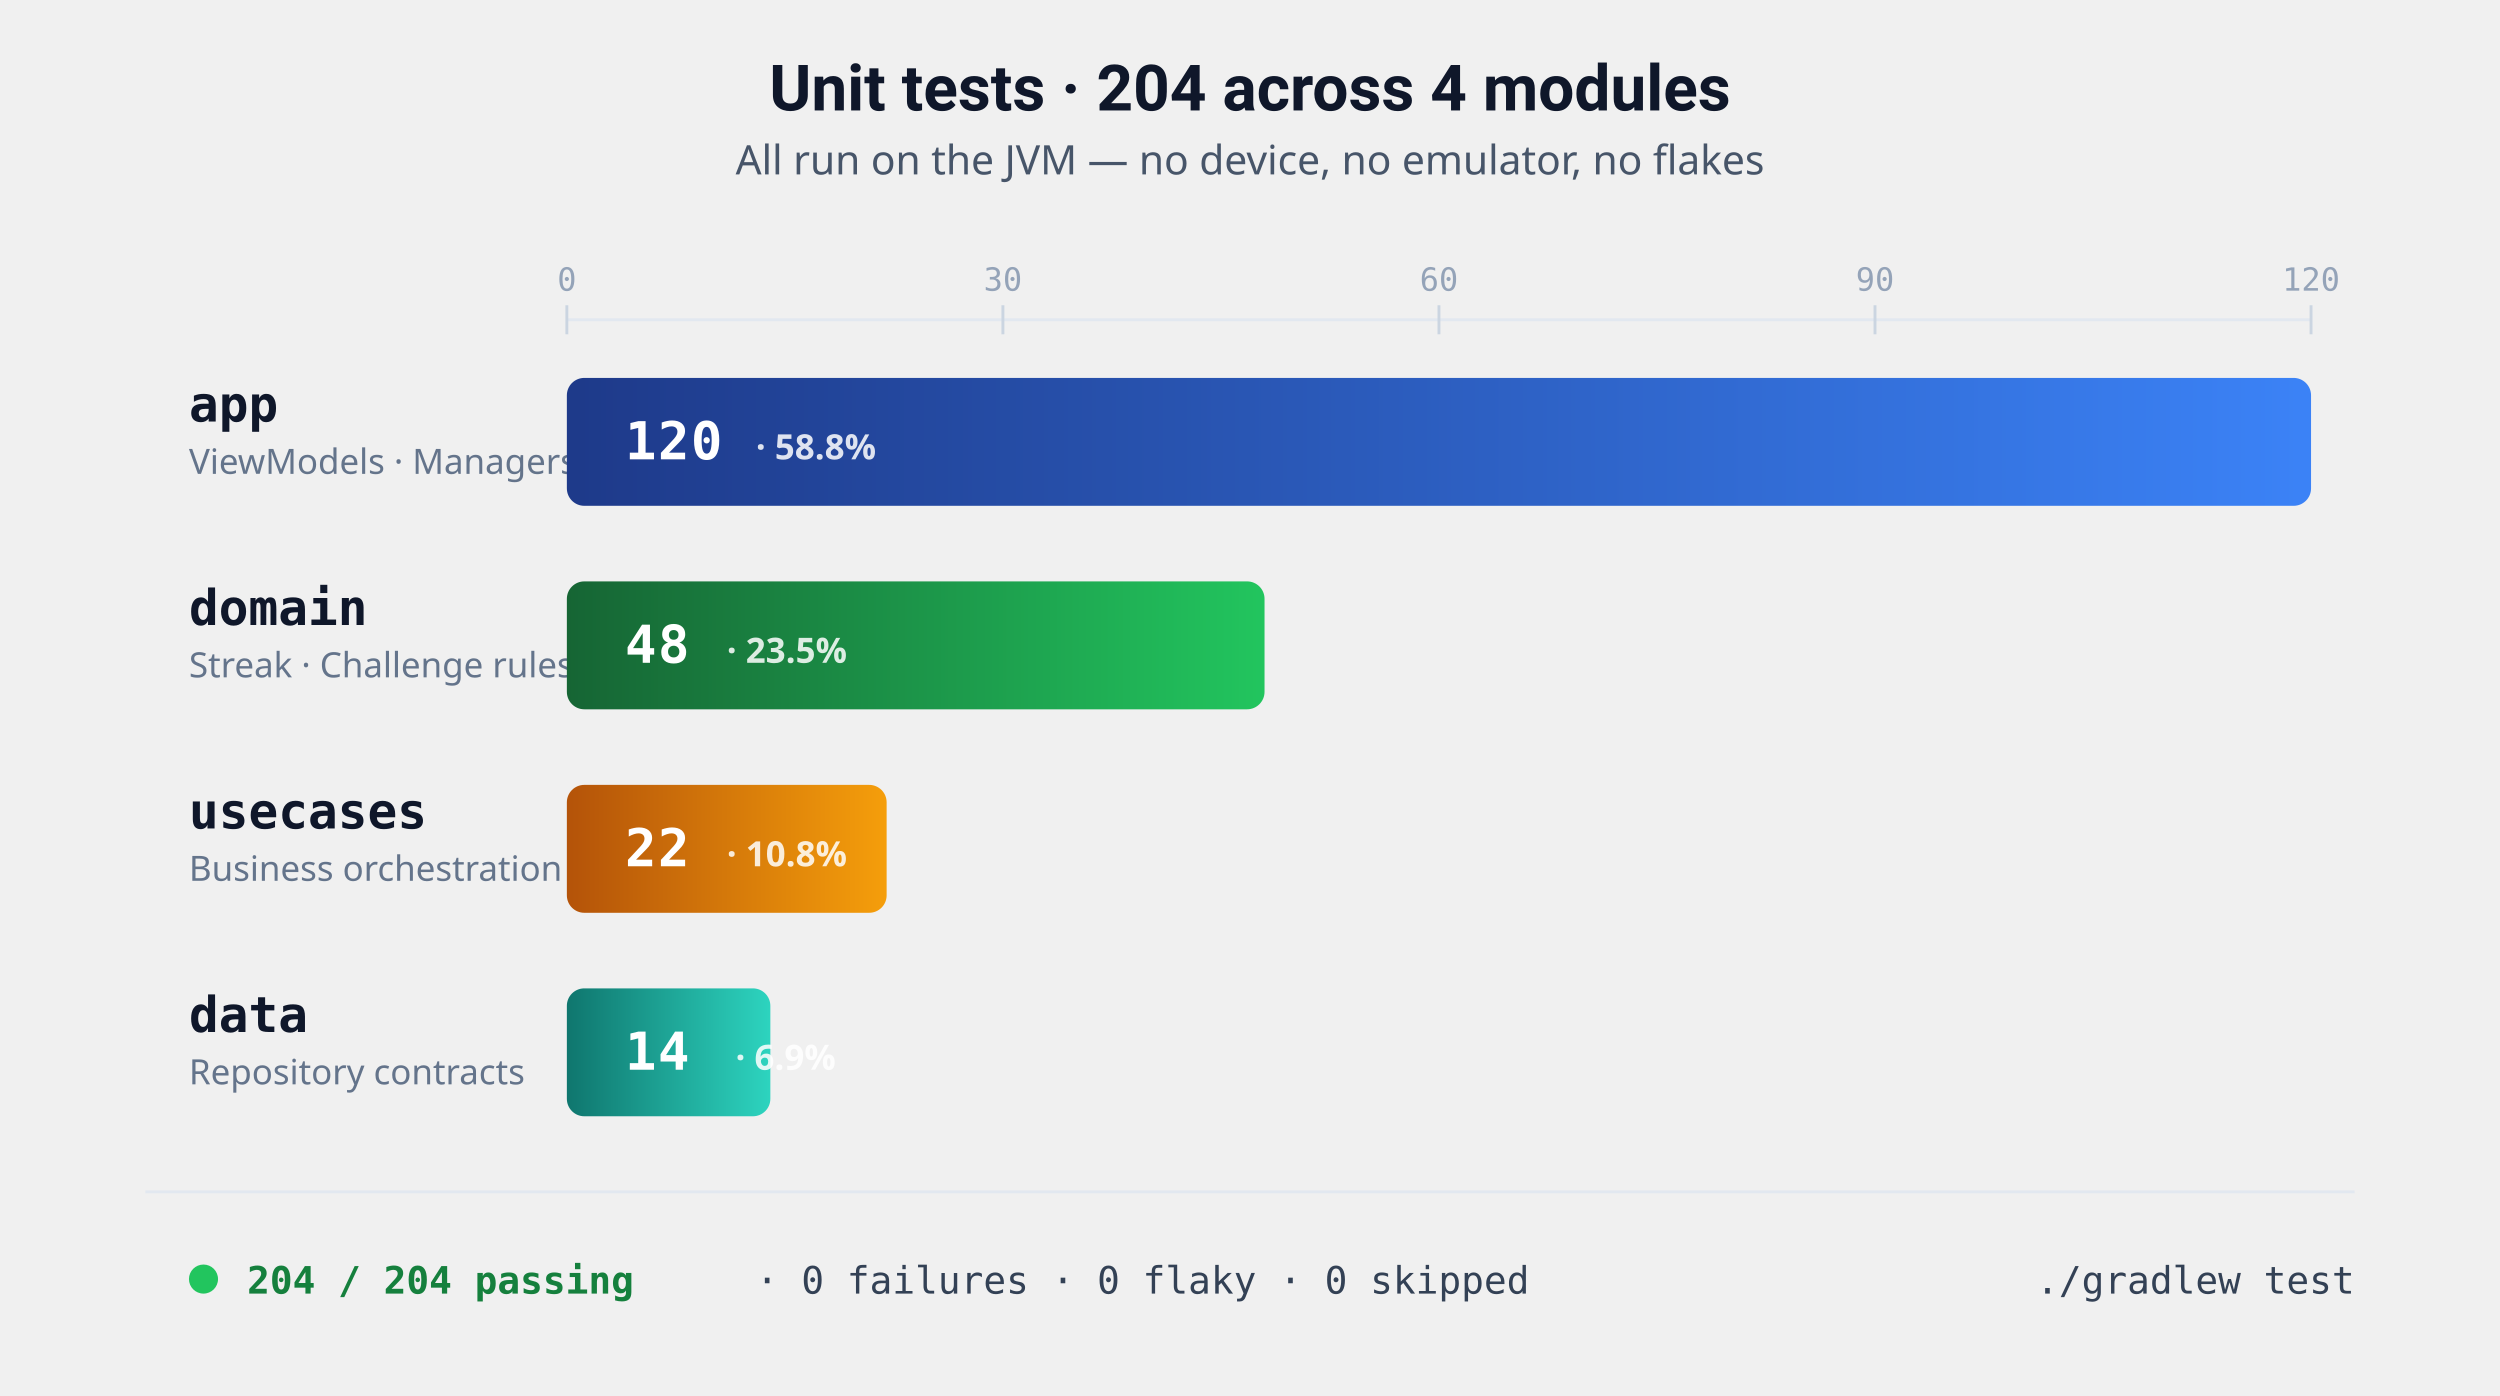
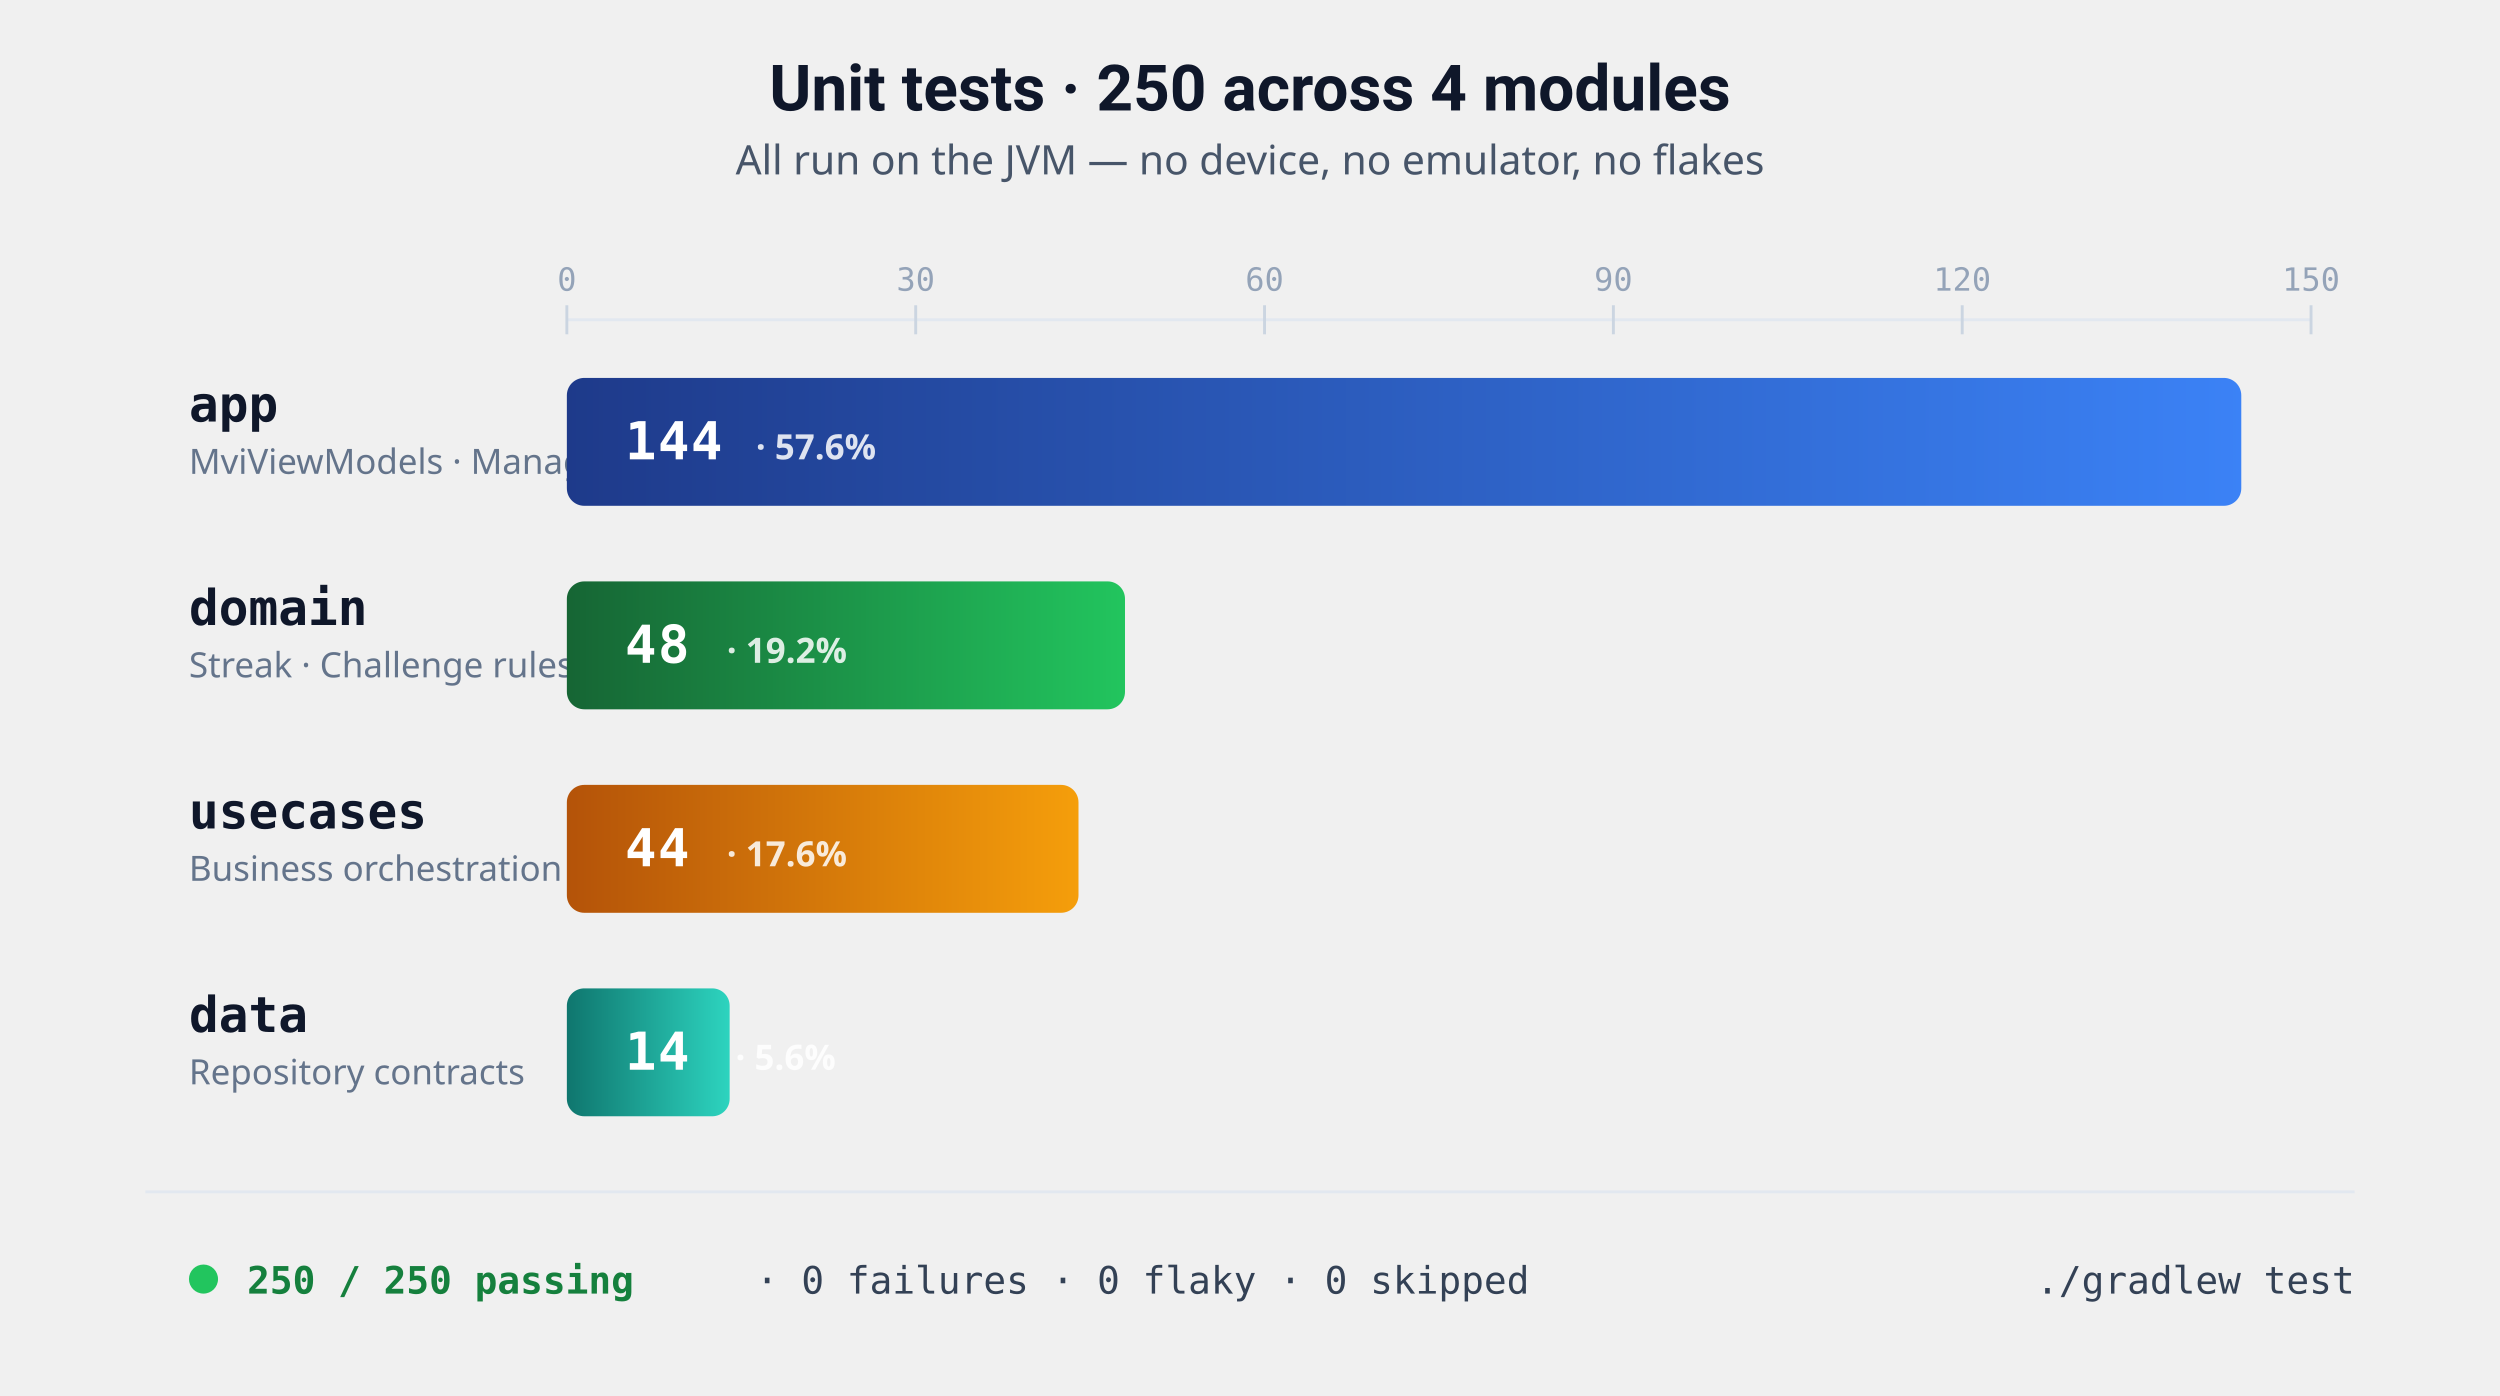
- <svg xmlns="http://www.w3.org/2000/svg" viewBox="0 0 860 480" role="img" aria-label="Unit test distribution: 204 tests across 4 Gradle modules, 100 percent passing on JVM">
+ <svg xmlns="http://www.w3.org/2000/svg" viewBox="0 0 860 480" role="img" aria-label="Unit test distribution: 250 tests across 4 Gradle modules, 100 percent passing on JVM">
  <defs>
    <style>
      .diagram-title  { font: 700 22px system-ui, -apple-system, 'Segoe UI', Roboto, sans-serif; fill: #0f172a; }
      .diagram-sub    { font: 14px system-ui, sans-serif; fill: #475569; }
      .mod-name       { font: 800 17px ui-monospace, SFMono-Regular, Consolas, monospace; fill: #0f172a; }
      .mod-count      { font: 800 18px ui-monospace, monospace; fill: #fff; letter-spacing: 0.5px; }
      .mod-pct        { font: 600 12px system-ui, sans-serif; fill: #fff; fill-opacity: 0.85; }
      .mod-desc       { font: 12px system-ui, sans-serif; fill: #64748b; }
      .axis-tick      { font: 11px ui-monospace, monospace; fill: #94a3b8; }
      .legend-label   { font: 600 11px system-ui, sans-serif; fill: #64748b; letter-spacing: 0.5px; }
      .status         { font: 700 13px ui-monospace, monospace; fill: #15803D; }
      .command        { font: 500 13px ui-monospace, monospace; fill: #334155; }
      @media (prefers-color-scheme: dark) {
        .diagram-title, .mod-name { fill: #f1f5f9; }
        .diagram-sub, .mod-desc, .axis-tick, .legend-label, .command { fill: #94a3b8; }
        .status { fill: #4ADE80; }
      }
    </style>
    <linearGradient id="b-app" x1="0" y1="0" x2="1" y2="0">
      <stop offset="0%" stop-color="#1E3A8A" />
      <stop offset="100%" stop-color="#3B82F6" />
    </linearGradient>
    <linearGradient id="b-domain" x1="0" y1="0" x2="1" y2="0">
      <stop offset="0%" stop-color="#166534" />
      <stop offset="100%" stop-color="#22C55E" />
    </linearGradient>
    <linearGradient id="b-usecases" x1="0" y1="0" x2="1" y2="0">
      <stop offset="0%" stop-color="#B45309" />
      <stop offset="100%" stop-color="#F59E0B" />
    </linearGradient>
    <linearGradient id="b-data" x1="0" y1="0" x2="1" y2="0">
      <stop offset="0%" stop-color="#0F766E" />
      <stop offset="100%" stop-color="#2DD4BF" />
    </linearGradient>
  </defs>
-   <text x="430" y="38" text-anchor="middle" class="diagram-title">Unit tests · 204 across 4 modules</text>
+   <text x="430" y="38" text-anchor="middle" class="diagram-title">Unit tests · 250 across 4 modules</text>
  <text x="430" y="60" text-anchor="middle" class="diagram-sub">All run on the JVM — no device, no emulator, no flakes</text>
  <line x1="195" y1="110" x2="795" y2="110" stroke="#E2E8F0" stroke-width="1" />
  <g>
    <line x1="195" y1="105" x2="195" y2="115" stroke="#CBD5E1" stroke-width="1" />
    <text x="195" y="100" text-anchor="middle" class="axis-tick">0</text>
-     <line x1="345" y1="105" x2="345" y2="115" stroke="#CBD5E1" stroke-width="1" />
-     <text x="345" y="100" text-anchor="middle" class="axis-tick">30</text>
-     <line x1="495" y1="105" x2="495" y2="115" stroke="#CBD5E1" stroke-width="1" />
-     <text x="495" y="100" text-anchor="middle" class="axis-tick">60</text>
-     <line x1="645" y1="105" x2="645" y2="115" stroke="#CBD5E1" stroke-width="1" />
-     <text x="645" y="100" text-anchor="middle" class="axis-tick">90</text>
+     <line x1="315" y1="105" x2="315" y2="115" stroke="#CBD5E1" stroke-width="1" />
+     <text x="315" y="100" text-anchor="middle" class="axis-tick">30</text>
+     <line x1="435" y1="105" x2="435" y2="115" stroke="#CBD5E1" stroke-width="1" />
+     <text x="435" y="100" text-anchor="middle" class="axis-tick">60</text>
+     <line x1="555" y1="105" x2="555" y2="115" stroke="#CBD5E1" stroke-width="1" />
+     <text x="555" y="100" text-anchor="middle" class="axis-tick">90</text>
+     <line x1="675" y1="105" x2="675" y2="115" stroke="#CBD5E1" stroke-width="1" />
+     <text x="675" y="100" text-anchor="middle" class="axis-tick">120</text>
    <line x1="795" y1="105" x2="795" y2="115" stroke="#CBD5E1" stroke-width="1" />
-     <text x="795" y="100" text-anchor="middle" class="axis-tick">120</text>
+     <text x="795" y="100" text-anchor="middle" class="axis-tick">150</text>
  </g>
  <text x="65" y="145" text-anchor="start" class="mod-name">app</text>
-   <text x="65" y="163" class="mod-desc">ViewModels · Managers</text>
-   <rect x="195" y="130" width="600" height="44" rx="6" fill="url(#b-app)" />
-   <text x="215" y="158" class="mod-count">120</text>
-   <text x="260" y="158" class="mod-pct">· 58.8%</text>
+   <text x="65" y="163" class="mod-desc">MviViewModels · Managers</text>
+   <rect x="195" y="130" width="576" height="44" rx="6" fill="url(#b-app)" />
+   <text x="215" y="158" class="mod-count">144</text>
+   <text x="260" y="158" class="mod-pct">· 57.6%</text>
  <text x="65" y="215" text-anchor="start" class="mod-name">domain</text>
  <text x="65" y="233" class="mod-desc">Streak · Challenge rules</text>
-   <rect x="195" y="200" width="240" height="44" rx="6" fill="url(#b-domain)" />
+   <rect x="195" y="200" width="192" height="44" rx="6" fill="url(#b-domain)" />
  <text x="215" y="228" class="mod-count">48</text>
-   <text x="250" y="228" class="mod-pct">· 23.5%</text>
+   <text x="250" y="228" class="mod-pct">· 19.2%</text>
  <text x="65" y="285" text-anchor="start" class="mod-name">usecases</text>
  <text x="65" y="303" class="mod-desc">Business orchestration</text>
-   <rect x="195" y="270" width="110" height="44" rx="6" fill="url(#b-usecases)" />
-   <text x="215" y="298" class="mod-count">22</text>
-   <text x="250" y="298" class="mod-pct">· 10.8%</text>
+   <rect x="195" y="270" width="176" height="44" rx="6" fill="url(#b-usecases)" />
+   <text x="215" y="298" class="mod-count">44</text>
+   <text x="250" y="298" class="mod-pct">· 17.6%</text>
  <text x="65" y="355" text-anchor="start" class="mod-name">data</text>
  <text x="65" y="373" class="mod-desc">Repository contracts</text>
-   <rect x="195" y="340" width="70" height="44" rx="6" fill="url(#b-data)" />
+   <rect x="195" y="340" width="56" height="44" rx="6" fill="url(#b-data)" />
  <text x="215" y="368" class="mod-count">14</text>
-   <text x="253" y="368" class="mod-pct">· 6.9%</text>
+   <text x="253" y="368" class="mod-pct">· 5.6%</text>
  <line x1="50" y1="410" x2="810" y2="410" stroke="#E2E8F0" stroke-width="1" />
  <circle cx="70" cy="440" r="5" fill="#22C55E" />
-   <text x="85" y="445" class="status">204 / 204 passing</text>
+   <text x="85" y="445" class="status">250 / 250 passing</text>
  <text x="260" y="445" class="command">·  0 failures  ·  0 flaky  ·  0 skipped</text>
  <text x="810" y="445" text-anchor="end" class="command">./gradlew test</text>
</svg>
